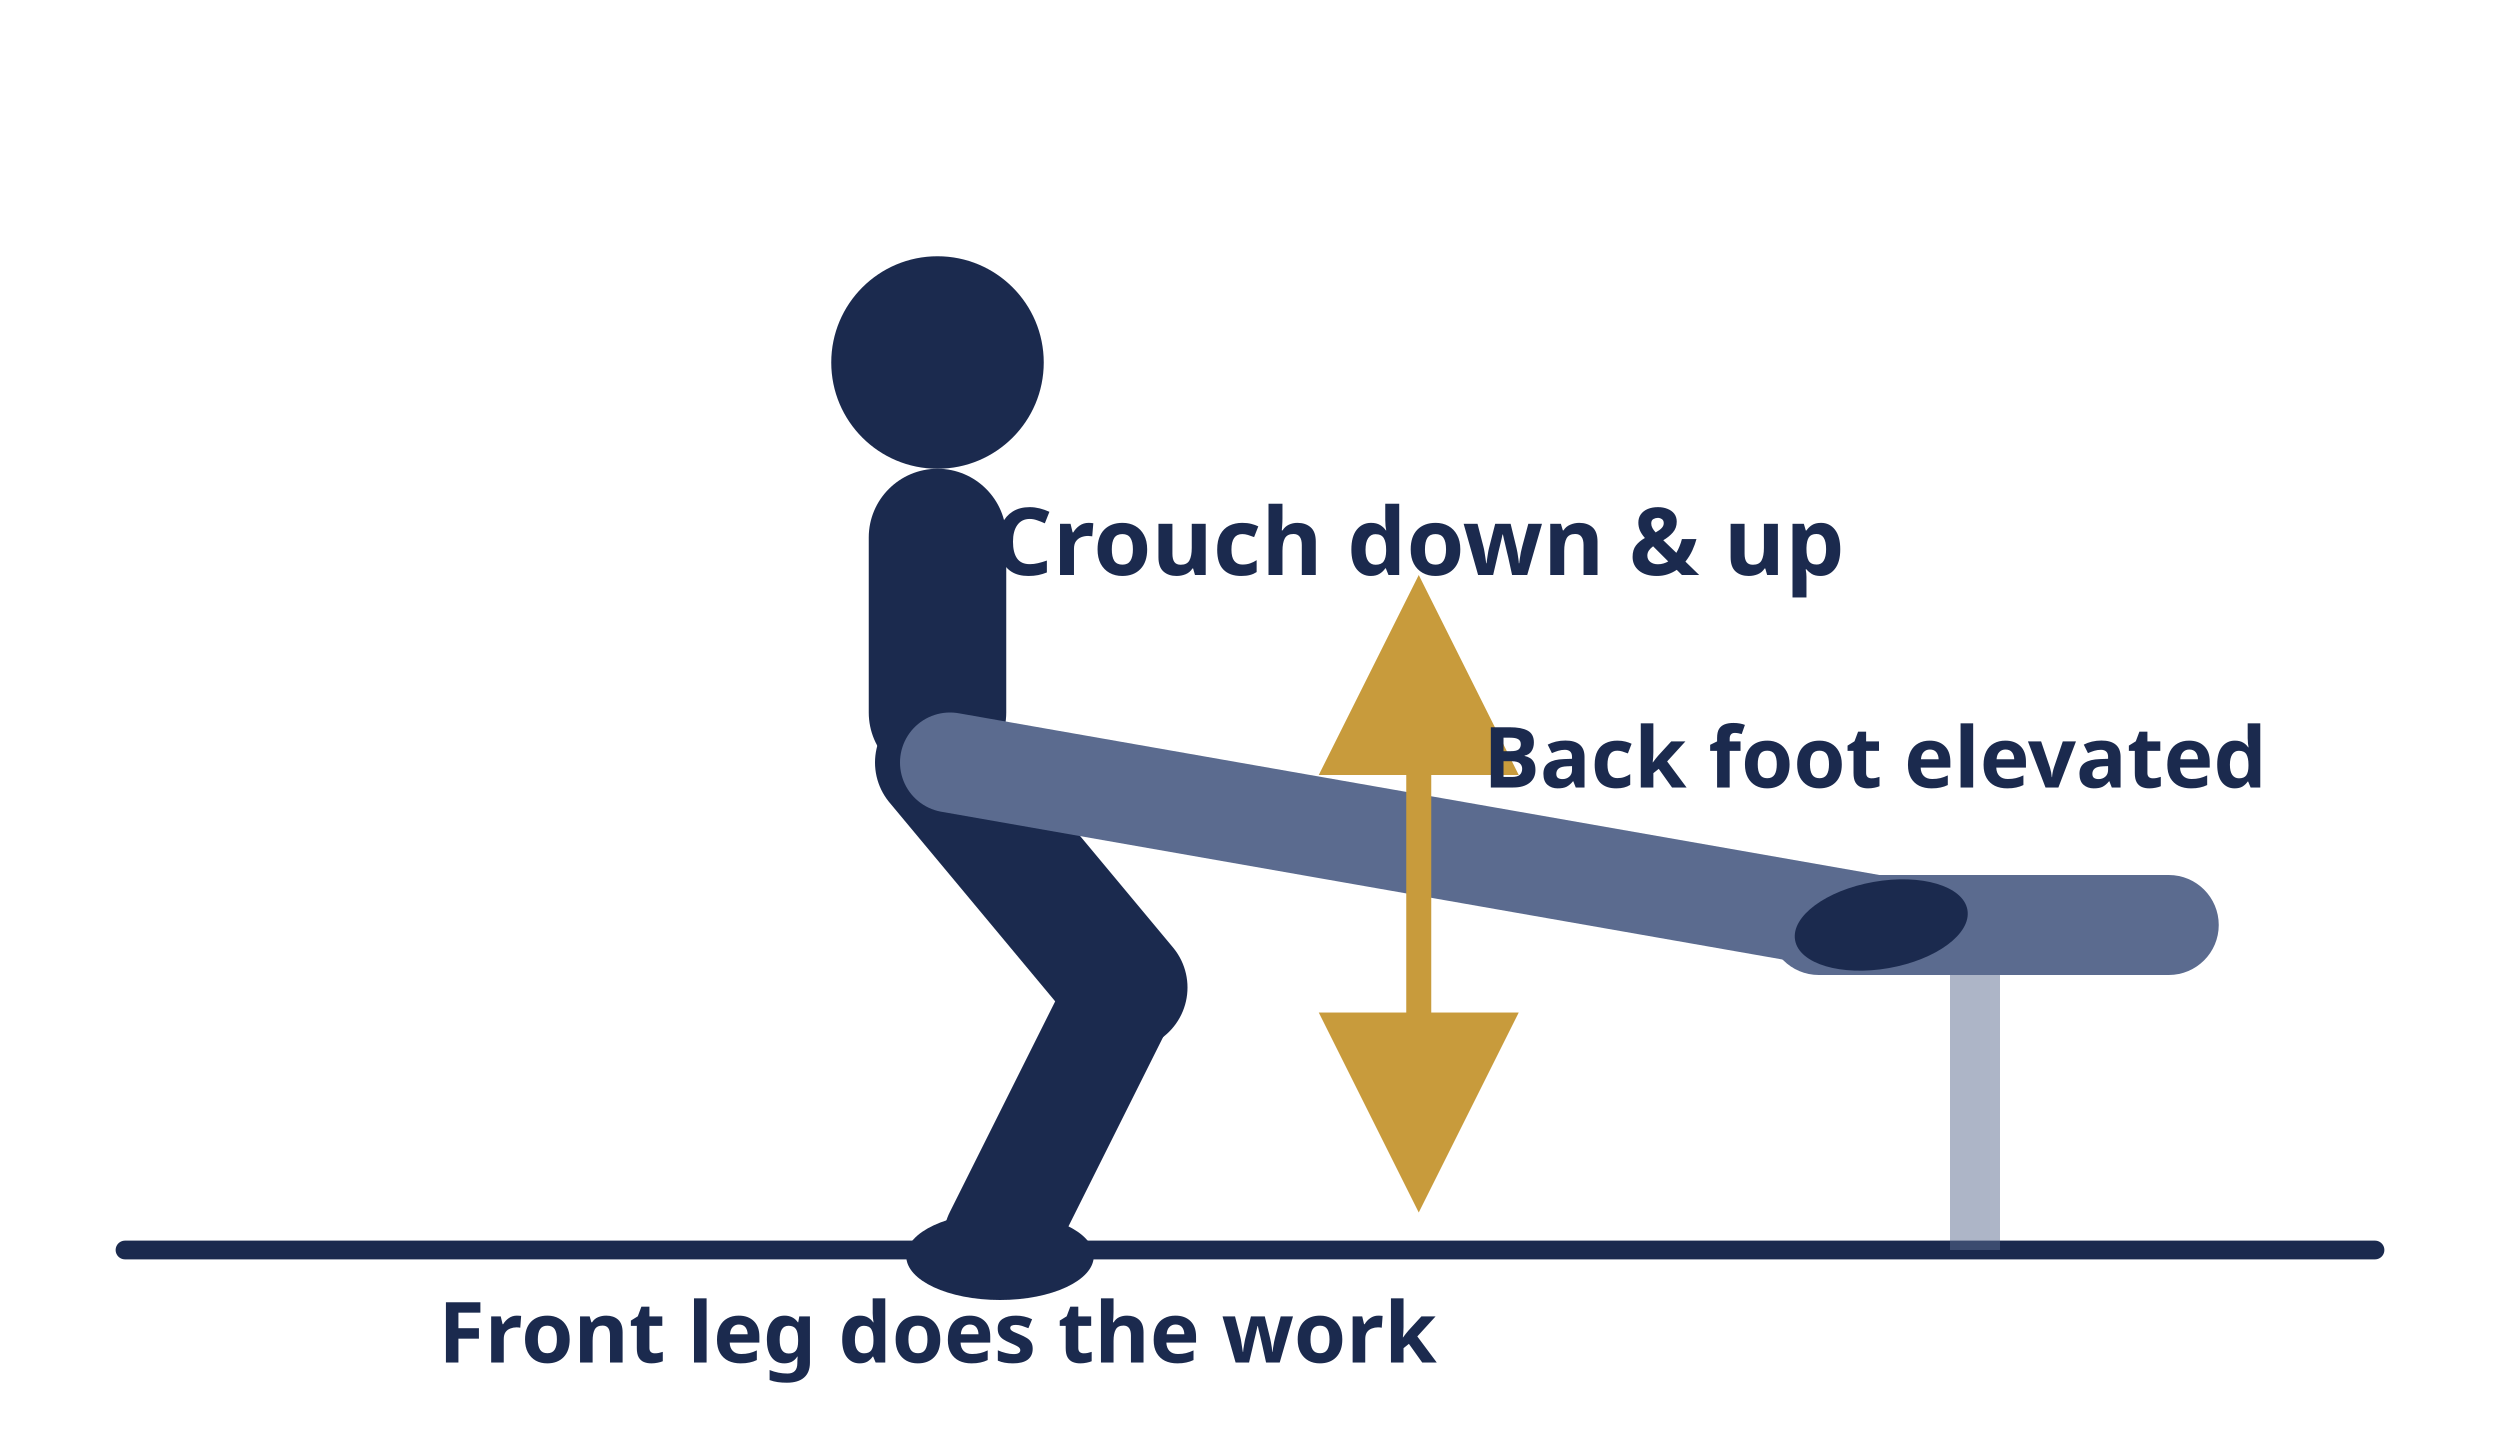
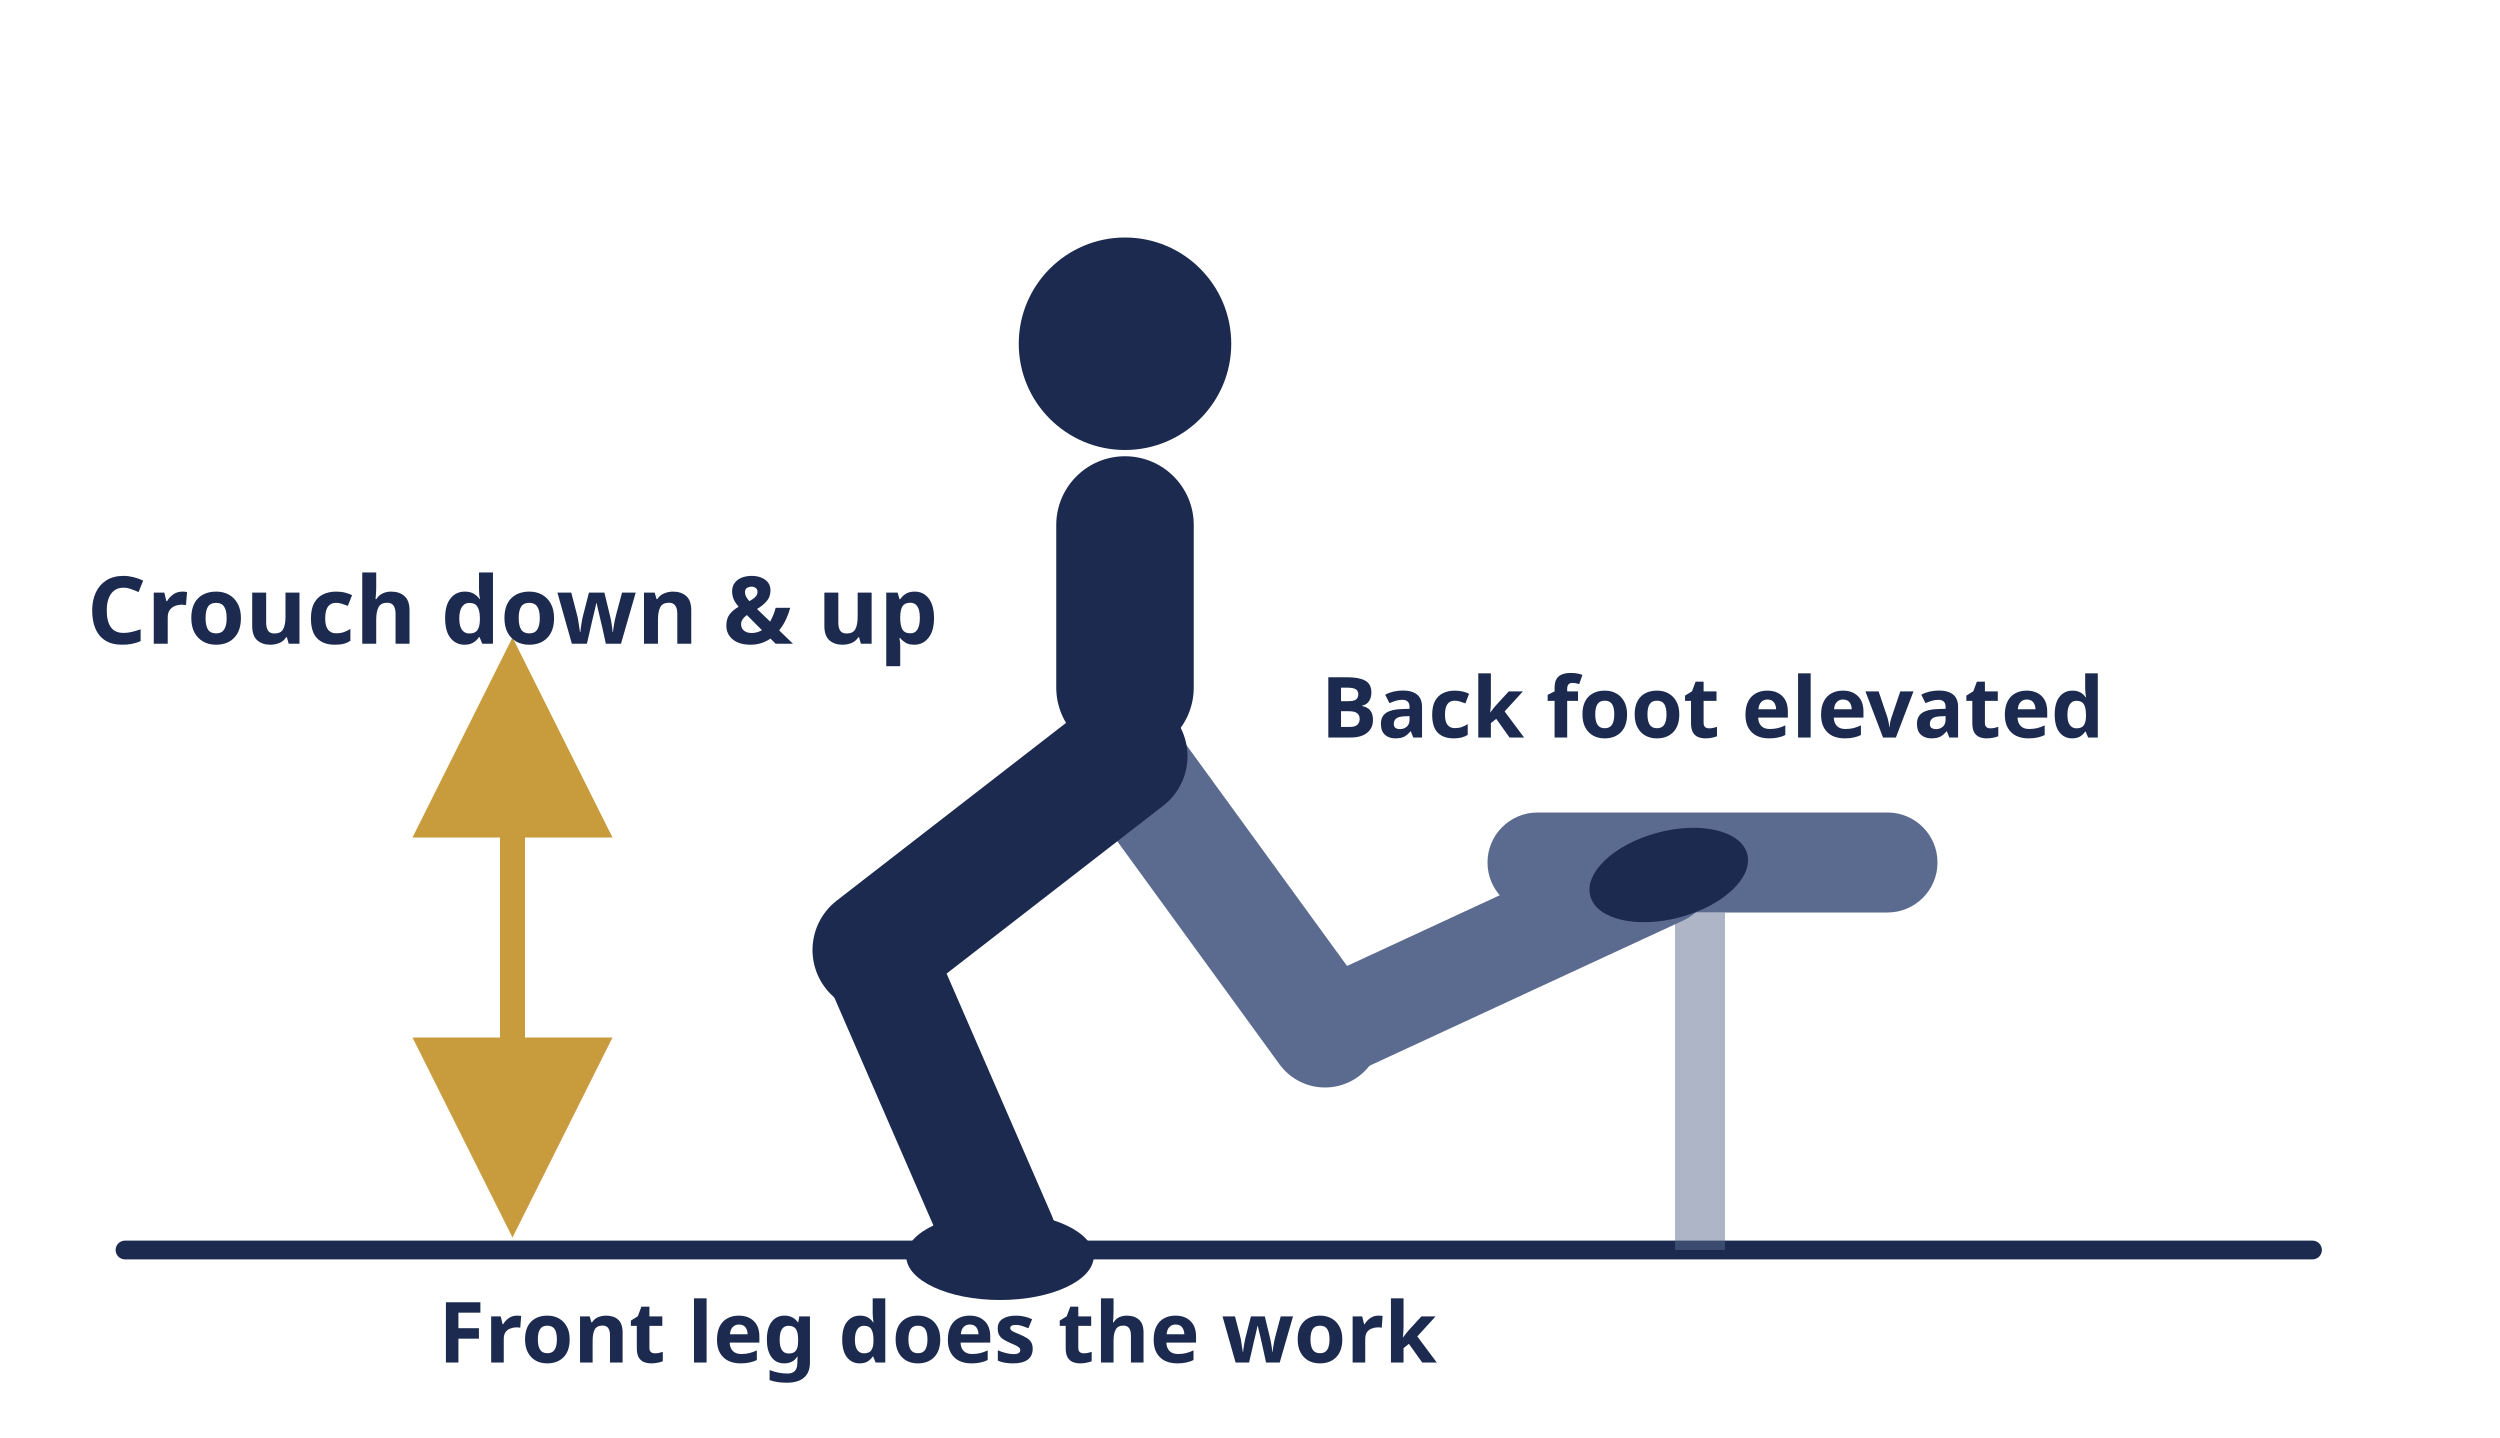
<svg xmlns="http://www.w3.org/2000/svg" viewBox="0 0 400 230">
-   <line x1="20" y1="200" x2="380" y2="200" stroke="#1B2A4E" stroke-width="3" stroke-linecap="round" />
-   <rect x="312" y="154" width="8" height="46" fill="#5B6B8F" opacity="0.5" />
-   <rect x="283" y="140" width="72" height="16" rx="8" fill="#5B6B8F" />
-   <circle cx="150" cy="58" r="17" fill="#1B2A4E" />
-   <rect x="139" y="75" width="22" height="50" rx="11" fill="#1B2A4E" />
-   <path d="M150 122 L180 158" stroke="#1B2A4E" stroke-width="20" stroke-linecap="round" fill="none" />
-   <path d="M180 158 L160 198" stroke="#1B2A4E" stroke-width="18" stroke-linecap="round" fill="none" />
+   <line x1="20" y1="200" x2="370" y2="200" stroke="#1B2A4E" stroke-width="3" stroke-linecap="round" />
+   <rect x="268" y="146" width="8" height="54" fill="#5B6B8F" opacity="0.5" />
+   <rect x="238" y="130" width="72" height="16" rx="8" fill="#5B6B8F" />
+   <path d="M180 121 L212 165" stroke="#5B6B8F" stroke-width="18" stroke-linecap="round" fill="none" />
+   <path d="M212 165 L266 140" stroke="#5B6B8F" stroke-width="16" stroke-linecap="round" fill="none" />
+   <ellipse cx="267" cy="140" rx="13" ry="7" fill="#1B2A4E" transform="rotate(-15 267 140)" />
+   <circle cx="180" cy="55" r="17" fill="#1B2A4E" />
+   <rect x="169" y="73" width="22" height="48" rx="11" fill="#1B2A4E" />
+   <path d="M180 121 L140 152" stroke="#1B2A4E" stroke-width="20" stroke-linecap="round" fill="none" />
+   <path d="M140 152 L160 198" stroke="#1B2A4E" stroke-width="18" stroke-linecap="round" fill="none" />
  <ellipse cx="160" cy="201" rx="15" ry="7" fill="#1B2A4E" />
-   <path d="M152 122 L300 148" stroke="#5B6B8F" stroke-width="16" stroke-linecap="round" fill="none" />
-   <ellipse cx="301" cy="148" rx="14" ry="7" fill="#1B2A4E" transform="rotate(-10 301 148)" />
-   <path d="M227 108 L227 178" stroke="#C89B3C" stroke-width="4" stroke-linecap="round" marker-start="url(#arrowUp)" marker-end="url(#arrowDown)" />
+   <path d="M82 118 L82 182" stroke="#C89B3C" stroke-width="4" stroke-linecap="round" marker-start="url(#arrowUp)" marker-end="url(#arrowDown)" />
  <defs>
    <marker id="arrowUp" markerWidth="9" markerHeight="9" refX="4" refY="4" orient="auto-start-reverse">
      <path d="M0,0 L8,4 L0,8 Z" fill="#C89B3C" />
    </marker>
    <marker id="arrowDown" markerWidth="9" markerHeight="9" refX="4" refY="4" orient="auto">
      <path d="M0,0 L8,4 L0,8 Z" fill="#C89B3C" />
    </marker>
  </defs>
-   <text x="227" y="92" text-anchor="middle" font-size="15" font-weight="700" fill="#1B2A4E" font-family="system-ui,sans-serif">Crouch down &amp; up</text>
-   <text x="300" y="126" text-anchor="middle" font-size="13.5" font-weight="700" fill="#1B2A4E" font-family="system-ui,sans-serif">Back foot elevated</text>
+   <text x="82" y="103" text-anchor="middle" font-size="15" font-weight="700" fill="#1B2A4E" font-family="system-ui,sans-serif">Crouch down &amp; up</text>
+   <text x="274" y="118" text-anchor="middle" font-size="13.5" font-weight="700" fill="#1B2A4E" font-family="system-ui,sans-serif">Back foot elevated</text>
  <text x="150" y="218" text-anchor="middle" font-size="13.5" font-weight="700" fill="#1B2A4E" font-family="system-ui,sans-serif">Front leg does the work</text>
</svg>
